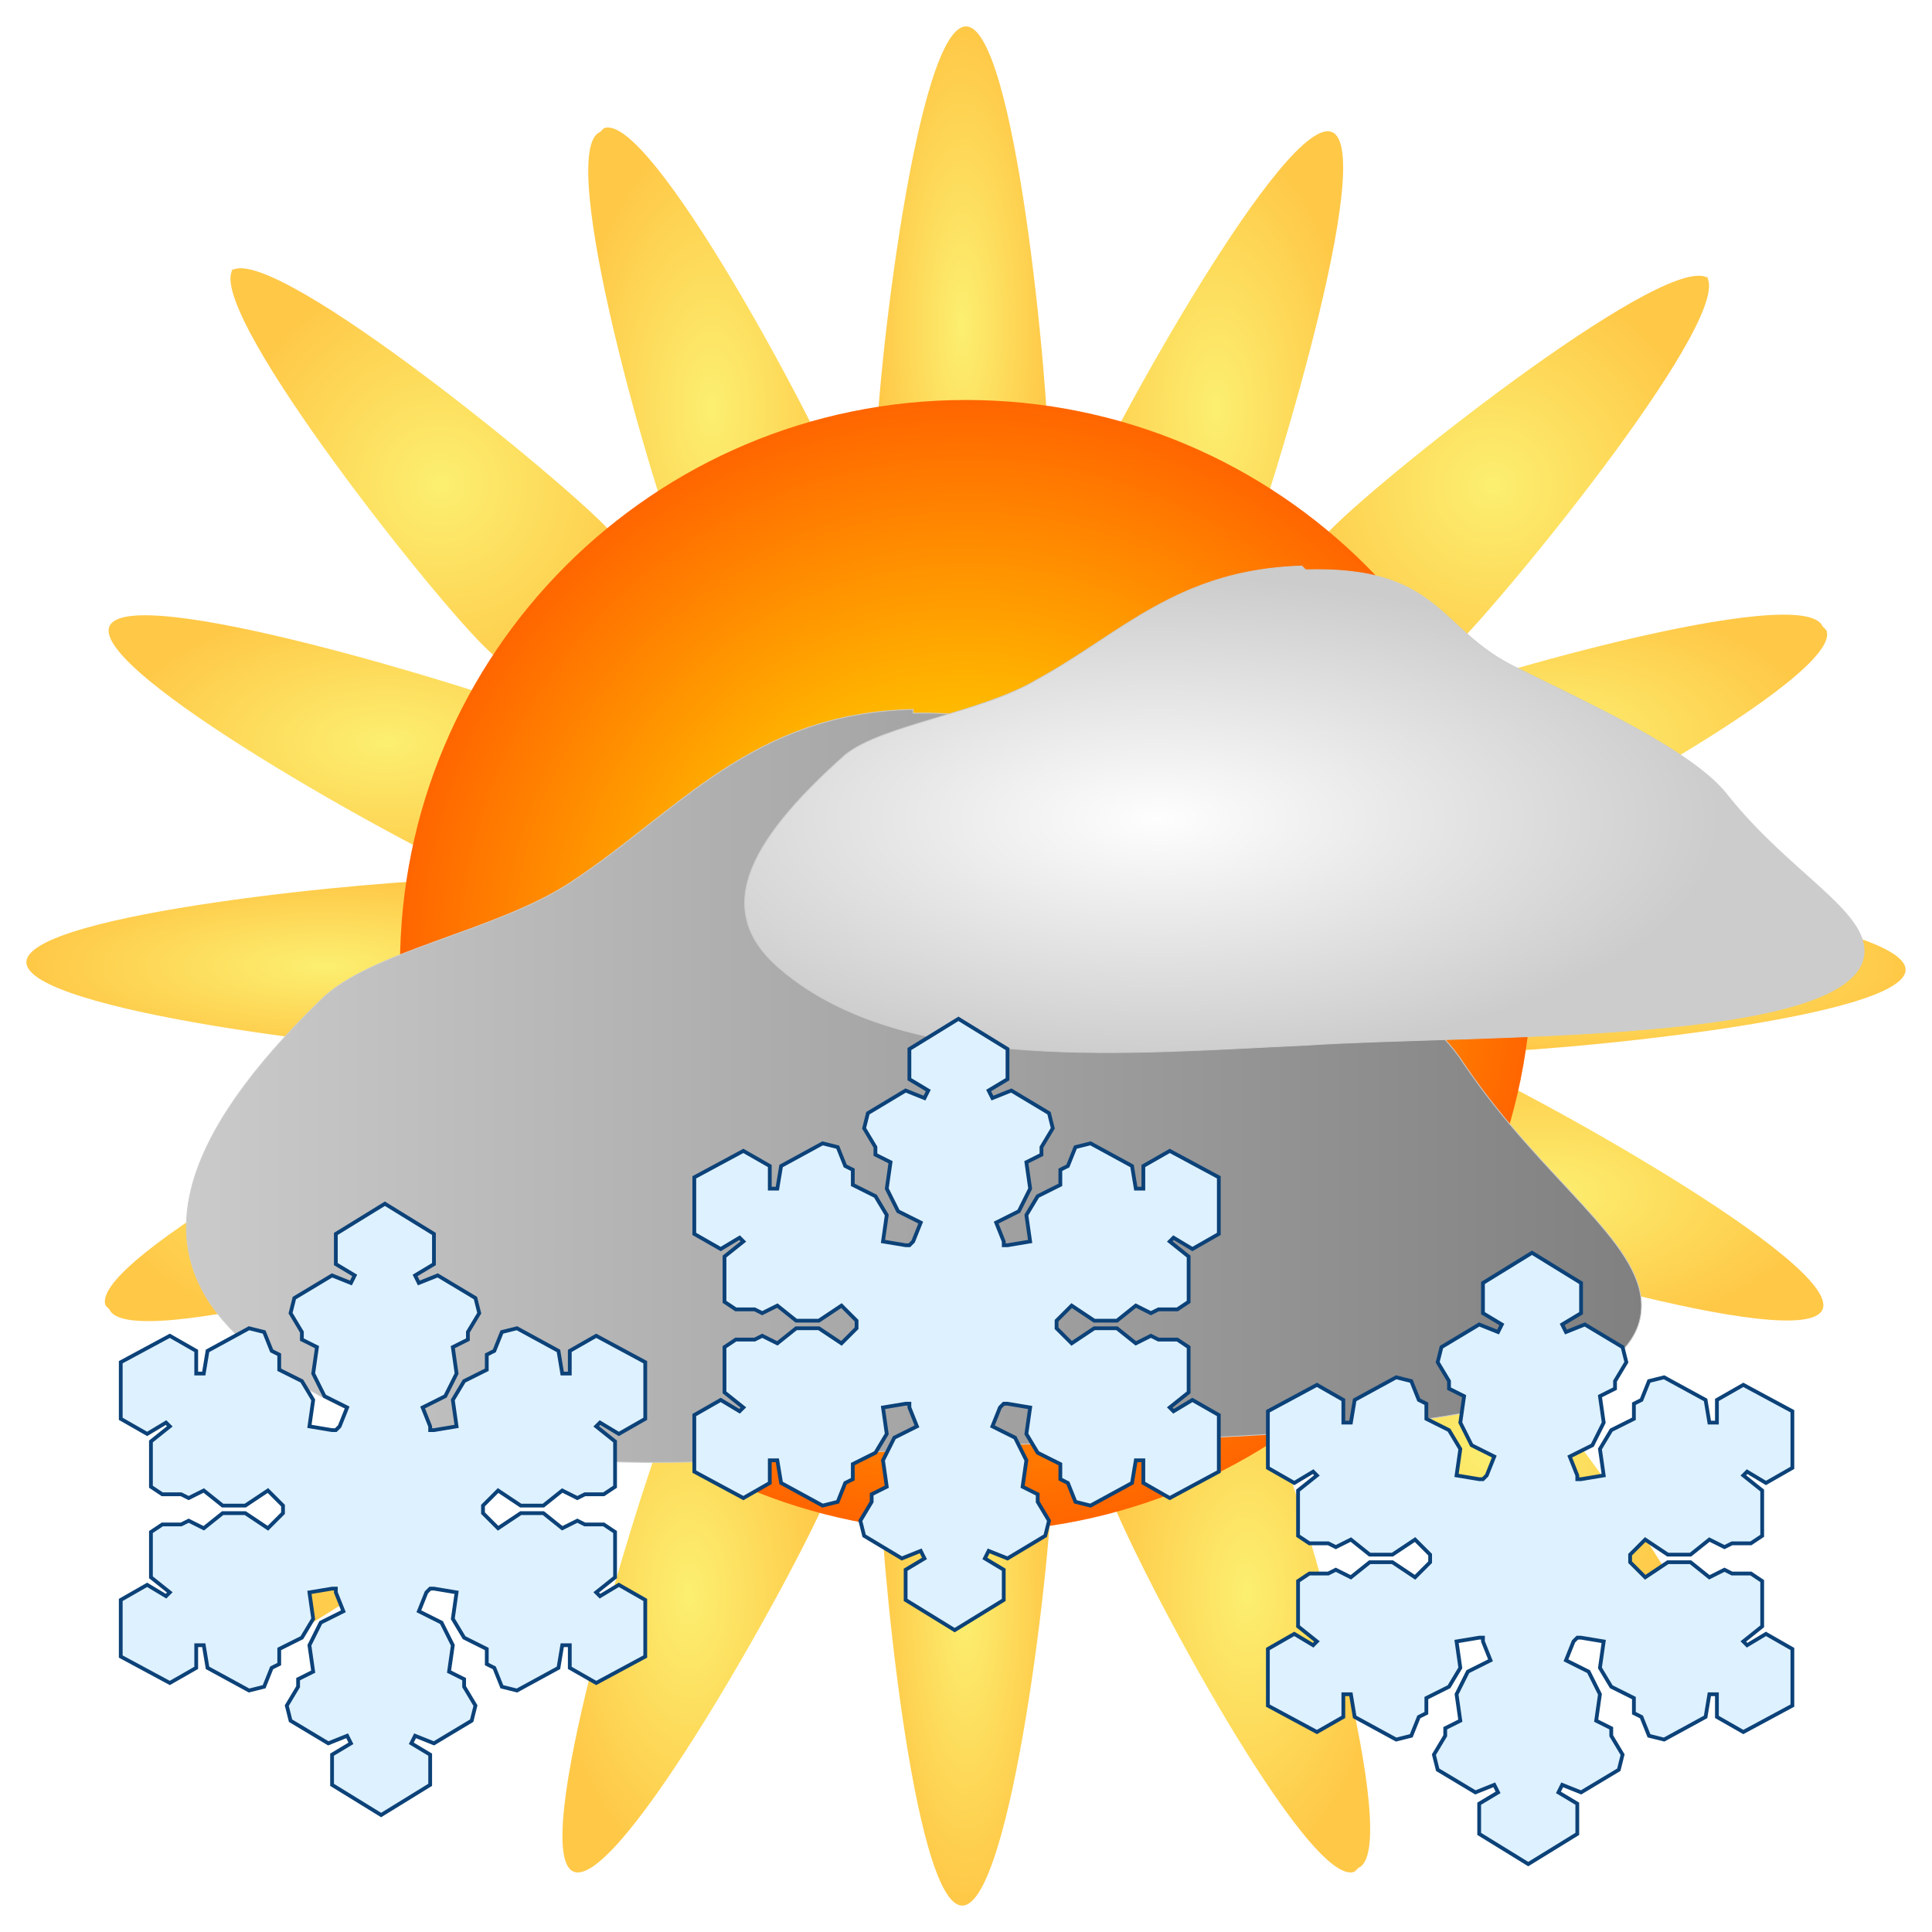
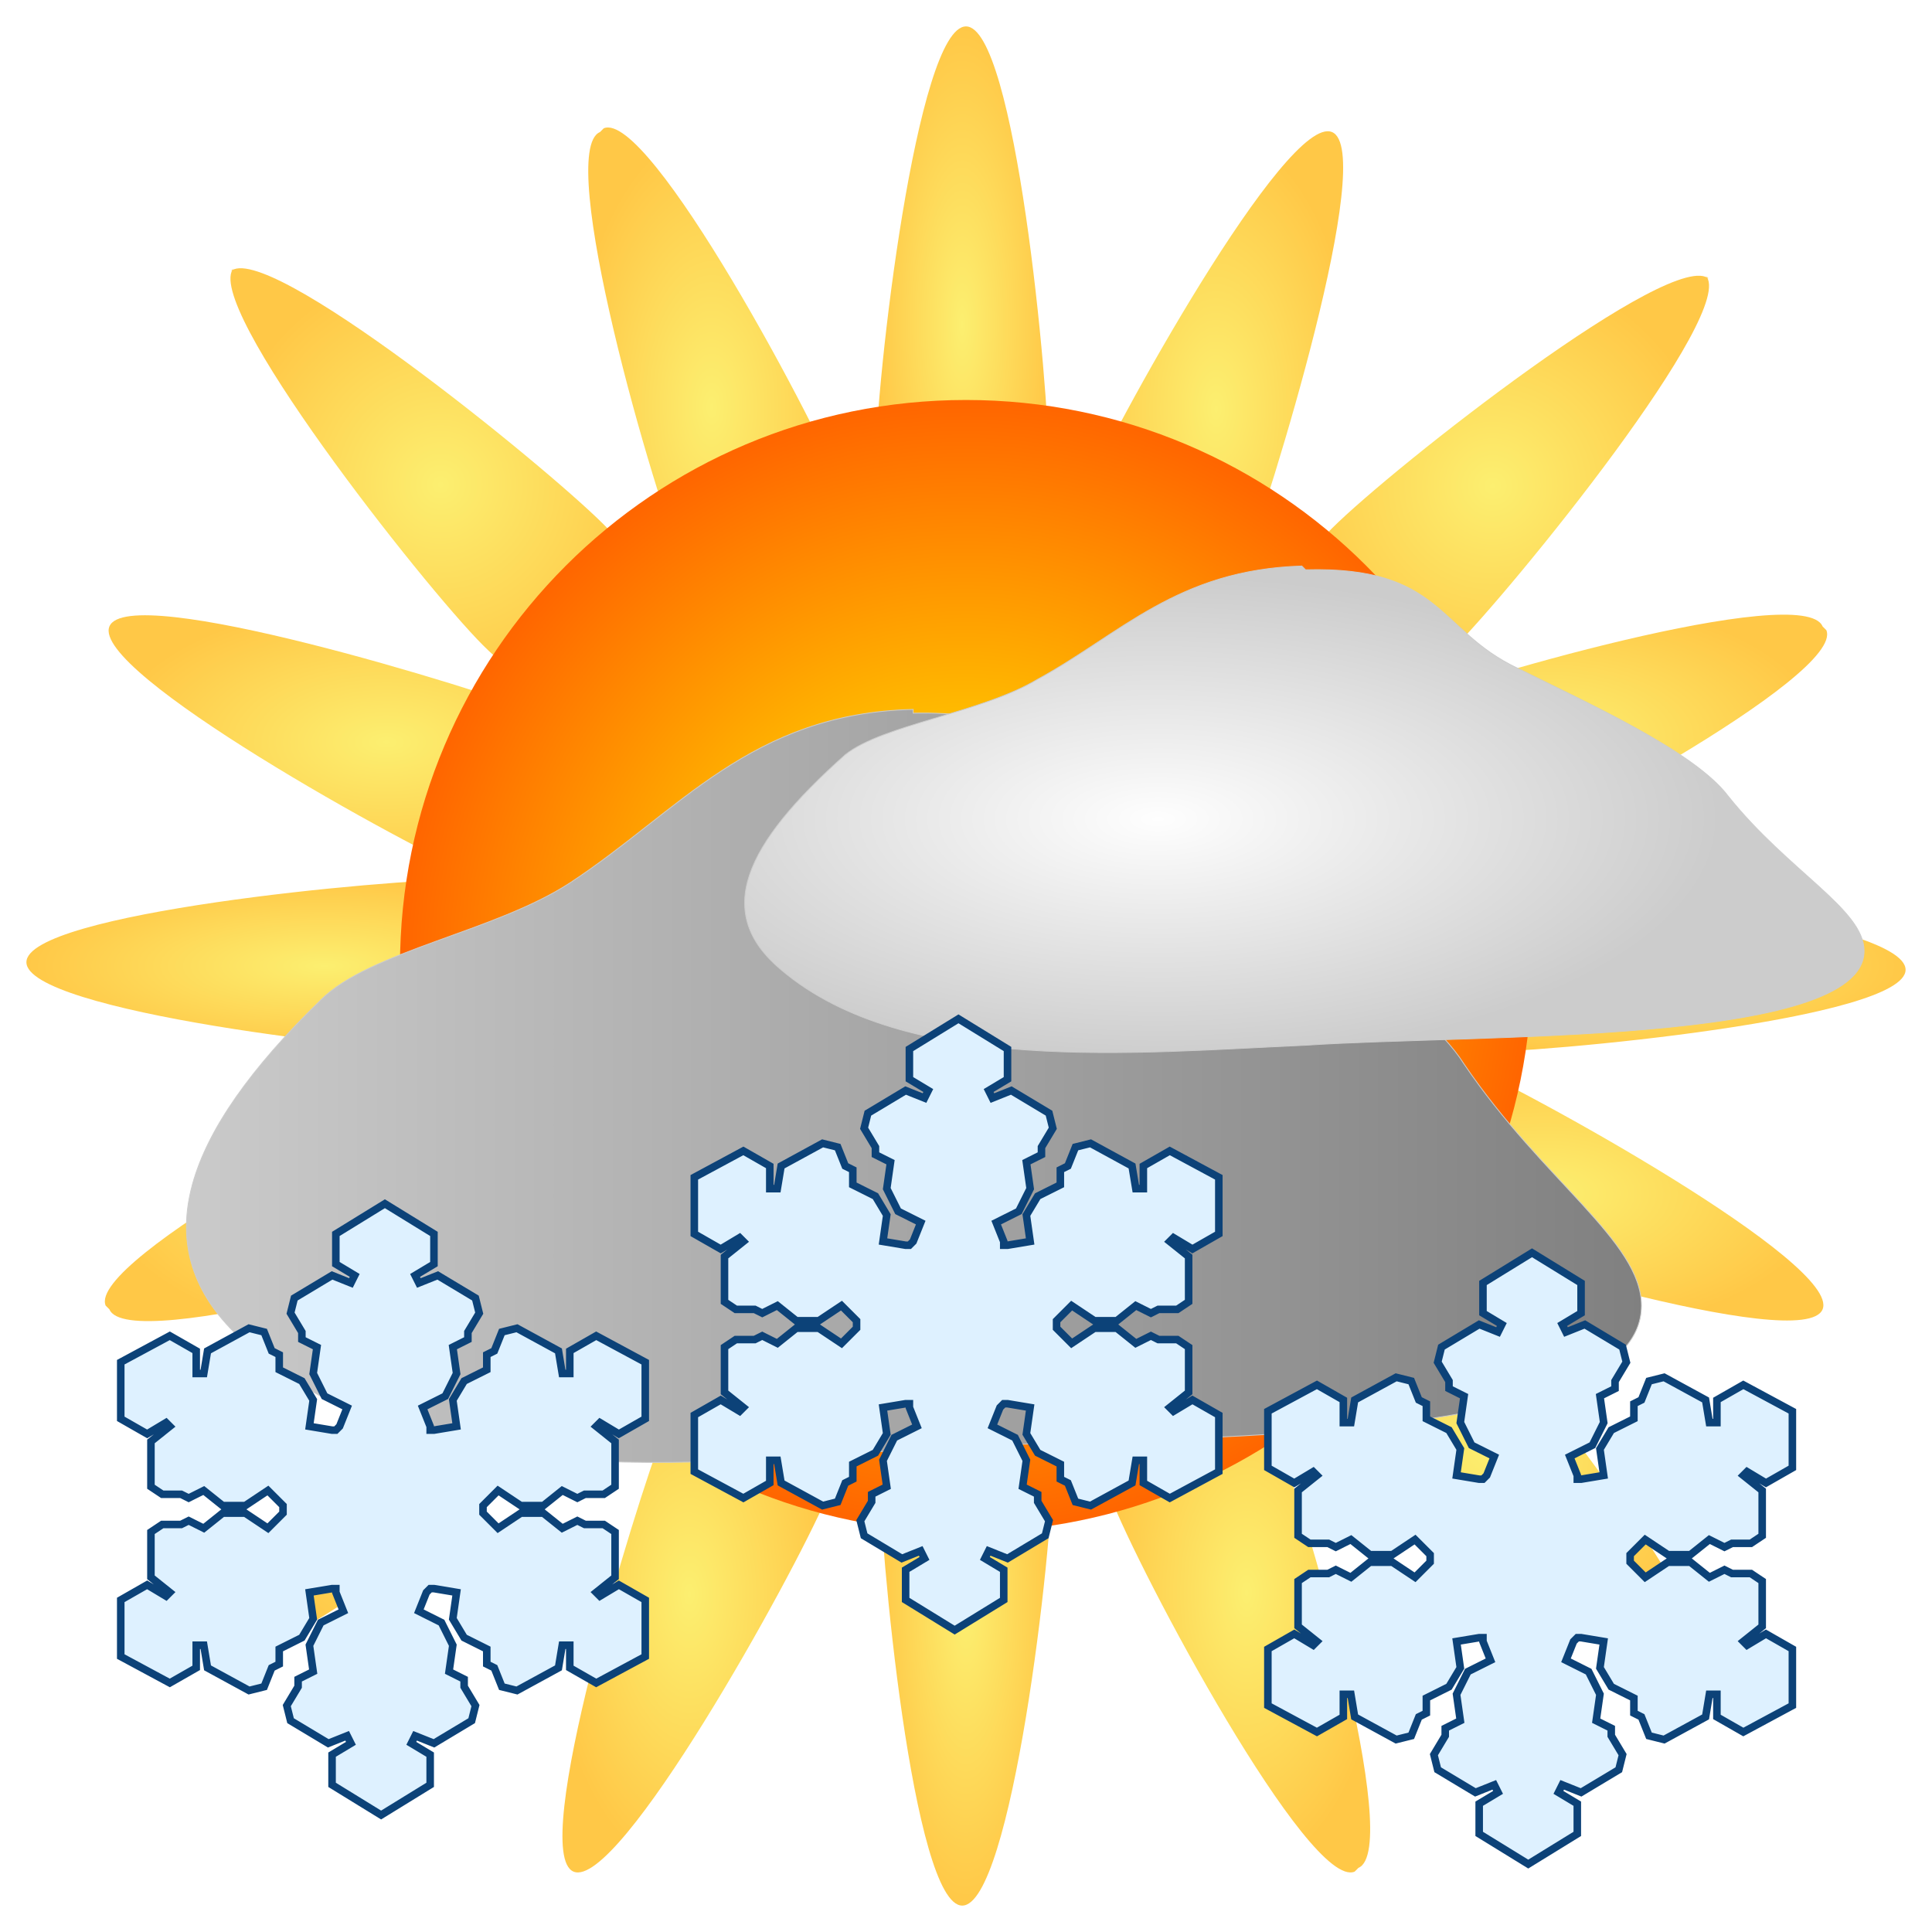
<svg xmlns="http://www.w3.org/2000/svg" xmlns:xlink="http://www.w3.org/1999/xlink" xml:space="preserve" width="512px" height="512px" version="1.1" style="shape-rendering:geometricPrecision; text-rendering:geometricPrecision; image-rendering:optimizeQuality; fill-rule:evenodd; clip-rule:evenodd" viewBox="0 0 512 512">
  <defs>
    <style type="text/css">
   
    .str0 {stroke:#CCCCCC;stroke-width:0.216}
-     .str1 {stroke:#0C4278;stroke-width:1}
+     .str1 {stroke:#0C4278;stroke-width:2}
    .fil19 {fill:#DEF1FF}
    .fil17 {fill:url(#id0)}
    .fil5 {fill:url(#id1)}
    .fil10 {fill:url(#id2)}
    .fil2 {fill:url(#id3)}
    .fil12 {fill:url(#id4)}
    .fil0 {fill:url(#id5)}
    .fil9 {fill:url(#id6)}
    .fil7 {fill:url(#id7)}
    .fil18 {fill:url(#id8)}
    .fil16 {fill:url(#id9)}
    .fil15 {fill:url(#id10)}
    .fil4 {fill:url(#id11)}
    .fil11 {fill:url(#id12)}
    .fil3 {fill:url(#id13)}
    .fil13 {fill:url(#id14)}
    .fil1 {fill:url(#id15)}
    .fil8 {fill:url(#id16)}
    .fil6 {fill:url(#id17)}
    .fil14 {fill:url(#id18)}
   
  </style>
    <linearGradient id="id0" gradientUnits="userSpaceOnUse" x1="40.078" y1="292.742" x2="435.486" y2="292.742">
      <stop offset="0" style="stop-color:#CCCCCC" />
      <stop offset="1" style="stop-color:gray" />
    </linearGradient>
    <radialGradient id="id1" gradientUnits="objectBoundingBox" cx="56%" cy="50%" r="50%" fx="56%" fy="50%">
      <stop offset="0" style="stop-color:#FCEF70" />
      <stop offset="1" style="stop-color:#FFC847" />
    </radialGradient>
    <radialGradient id="id2" gradientUnits="objectBoundingBox" xlink:href="#id1" cx="52%" cy="51%" r="50%" fx="52%" fy="51%">
  </radialGradient>
    <radialGradient id="id3" gradientUnits="objectBoundingBox" xlink:href="#id1" cx="50%" cy="55%" r="50%" fx="50%" fy="55%">
  </radialGradient>
    <radialGradient id="id4" gradientUnits="objectBoundingBox" xlink:href="#id1" cx="50%" cy="50%" r="50%" fx="50%" fy="50%">
  </radialGradient>
    <radialGradient id="id5" gradientUnits="objectBoundingBox" xlink:href="#id1" cx="50%" cy="44%" r="50%" fx="50%" fy="44%">
  </radialGradient>
    <radialGradient id="id6" gradientUnits="objectBoundingBox" xlink:href="#id1" cx="51%" cy="48%" r="50%" fx="51%" fy="48%">
  </radialGradient>
    <radialGradient id="id7" gradientUnits="objectBoundingBox" xlink:href="#id1" cx="55%" cy="50%" r="50%" fx="55%" fy="50%">
  </radialGradient>
    <radialGradient id="id8" gradientUnits="objectBoundingBox" cx="37%" cy="52%" r="50%" fx="37%" fy="52%">
      <stop offset="0" style="stop-color:#FEFEFE" />
      <stop offset="1" style="stop-color:#CCCCCC" />
    </radialGradient>
    <radialGradient id="id9" gradientUnits="objectBoundingBox" cx="50%" cy="50%" r="50%" fx="50%" fy="50%">
      <stop offset="0" style="stop-color:yellow" />
      <stop offset="1" style="stop-color:#FF6600" />
    </radialGradient>
    <radialGradient id="id10" gradientUnits="objectBoundingBox" xlink:href="#id1" cx="50%" cy="50%" r="50%" fx="50%" fy="50%">
  </radialGradient>
    <radialGradient id="id11" gradientUnits="objectBoundingBox" xlink:href="#id1" cx="44%" cy="50%" r="50%" fx="44%" fy="50%">
  </radialGradient>
    <radialGradient id="id12" gradientUnits="objectBoundingBox" xlink:href="#id1" cx="48%" cy="49%" r="50%" fx="48%" fy="49%">
  </radialGradient>
    <radialGradient id="id13" gradientUnits="objectBoundingBox" xlink:href="#id1" cx="50%" cy="45%" r="50%" fx="50%" fy="45%">
  </radialGradient>
    <radialGradient id="id14" gradientUnits="objectBoundingBox" xlink:href="#id1" cx="50%" cy="50%" r="50%" fx="50%" fy="50%">
  </radialGradient>
    <radialGradient id="id15" gradientUnits="objectBoundingBox" xlink:href="#id1" cx="50%" cy="56%" r="50%" fx="50%" fy="56%">
  </radialGradient>
    <radialGradient id="id16" gradientUnits="objectBoundingBox" xlink:href="#id1" cx="49%" cy="52%" r="50%" fx="49%" fy="52%">
  </radialGradient>
    <radialGradient id="id17" gradientUnits="objectBoundingBox" xlink:href="#id1" cx="45%" cy="50%" r="50%" fx="45%" fy="50%">
  </radialGradient>
    <radialGradient id="id18" gradientUnits="objectBoundingBox" xlink:href="#id1" cx="50%" cy="50%" r="50%" fx="50%" fy="50%">
  </radialGradient>
  </defs>
  <g id="Layer_x0020_1">
-     <g id="_931905248">
+     <g id="_927070432">
      <path class="fil0" d="M484 167c5,12 -79,57 -100,65 -21,9 -42,6 -47,-6 -5,-12 8,-28 29,-37 21,-9 112,-35 117,-23z" />
      <path class="fil1" d="M28 346c-5,-12 79,-57 100,-65 21,-9 42,-6 47,6 5,12 -8,28 -29,37 -21,9 -112,35 -117,23z" />
      <path class="fil2" d="M483 347c-5,12 -96,-16 -117,-24 -21,-9 -34,-25 -29,-37 5,-12 26,-14 47,-6 21,9 104,55 99,67z" />
      <path class="fil3" d="M29 166c5,-12 96,16 117,24 21,9 34,25 29,37 -5,12 -26,14 -47,6 -21,-9 -104,-55 -99,-67z" />
      <path class="fil4" d="M160 34c12,-5 57,79 65,100 9,21 6,42 -6,47 -12,5 -28,-8 -37,-29 -9,-21 -35,-112 -23,-117z" />
      <path class="fil5" d="M359 496c-12,5 -57,-79 -65,-100 -9,-21 -6,-42 6,-47 12,-5 28,8 37,29 9,21 35,112 23,117z" />
      <path class="fil6" d="M152 496c-12,-5 16,-96 24,-117 9,-21 25,-34 37,-29 12,5 14,26 6,47 -9,21 -55,104 -67,99z" />
      <path class="fil7" d="M353 35c12,5 -16,96 -24,117 -9,21 -25,34 -37,29 -12,-5 -14,-26 -6,-47 9,-21 55,-104 67,-99z" />
      <path class="fil8" d="M60 439c-9,-9 51,-83 67,-99 16,-16 36,-22 45,-13 9,9 3,29 -13,45 -16,16 -91,75 -100,66z" />
      <path class="fil9" d="M452 73c9,9 -51,83 -67,99 -16,16 -36,22 -45,13 -9,-9 -3,-29 13,-45 16,-16 91,-75 100,-66z" />
      <path class="fil10" d="M451 440c-9,9 -83,-51 -99,-67 -16,-16 -22,-36 -13,-45 9,-9 29,-3 45,13 16,16 75,91 66,100z" />
      <path class="fil11" d="M61 72c9,-9 83,51 99,67 16,16 22,36 13,45 -9,9 -29,3 -45,-13 -16,-16 -75,-91 -66,-100z" />
      <path class="fil12" d="M505 257c0,13 -95,22 -117,22 -23,0 -41,-10 -41,-23 0,-13 18,-23 41,-23 23,0 117,11 117,24z" />
      <path class="fil13" d="M7 255c0,-13 95,-22 117,-22 23,0 41,10 41,23 0,13 -18,23 -41,23 -23,0 -117,-11 -117,-24z" />
      <path class="fil14" d="M255 505c-13,0 -22,-95 -22,-117 0,-23 10,-41 23,-41 13,0 23,18 23,41 0,23 -11,117 -24,117z" />
      <path class="fil15" d="M256 7c13,0 22,95 22,117 0,23 -10,41 -23,41 -13,0 -23,-18 -23,-41 0,-23 11,-117 24,-117z" />
      <circle id="SunCore" class="fil16" cx="256" cy="256" r="150" />
    </g>
    <path class="fil17 str0" d="M242 189c46,-1 45,24 73,41 24,14 61,33 73,52 21,31 47,47 47,64 0,39 -133,34 -192,38 -59,4 -137,13 -181,-31 -23,-23 -14,-52 23,-88 13,-13 46,-18 66,-31 29,-19 48,-45 91,-46z" />
    <path class="fil18 str0" d="M346 151c36,-1 35,16 56,26 18,9 47,22 56,34 16,20 36,30 36,41 0,25 -103,22 -148,25 -45,2 -106,8 -139,-20 -18,-15 -10,-33 17,-57 10,-8 36,-11 51,-20 22,-12 37,-29 70,-30z" />
    <path class="fil19 str1" d="M102 319l-13 8 0 8 5 3 -1 2 -5 -2 -10 6 -1 4 3 5 0 2 4 2 -1 7 3 6 6 3 -2 5 -1 1 -1 0 -6 -1 1 -7 -3 -5 -6 -3 0 -4 -2 -1 -2 -5 -4 -1 -11 6 -1 6 -2 0 0 -6 -7 -4 -13 7 0 0 0 0 0 15 7 4 5 -3 1 1 -5 4 0 12 3 2 5 0 2 1 4 -2 5 4 6 0 6 -4 4 4 0 1 0 1 -4 4 -6 -4 -6 0 -5 4 -4 -2 -2 1 -5 0 -3 2 0 12 5 4 -1 1 -5 -3 -7 4 0 15 0 0 0 0 13 7 7 -4 0 -6 2 0 1 6 11 6 4 -1 2 -5 2 -1 0 -4 6 -3 3 -5 -1 -7 6 -1 1 0 0 1 2 5 -6 3 -3 6 1 7 -4 2 0 2 -3 5 1 4 10 6 5 -2 1 2 -5 3 0 8 13 8 0 0 0 0 13 -8 0 -8 -5 -3 1 -2 5 2 10 -6 1 -4 -3 -5 0 -2 -4 -2 1 -7 -3 -6 -6 -3 2 -5 1 -1 1 0 6 1 -1 7 3 5 6 3 0 4 2 1 2 5 4 1 11 -6 1 -6 2 0 0 6 7 4 13 -7 0 0 0 0 0 -15 -7 -4 -5 3 -1 -1 5 -4 0 -12 -3 -2 -5 0 -2 -1 -4 2 -5 -4 -6 0 -6 4 -4 -4 0 -1 0 -1 4 -4 6 4 6 0 5 -4 4 2 2 -1 5 0 3 -2 0 -12 -5 -4 1 -1 5 3 7 -4 0 -15 0 0 0 0 -13 -7 -7 4 0 6 -2 0 -1 -6 -11 -6 -4 1 -2 5 -2 1 0 4 -6 3 -3 5 1 7 -6 1 -1 0 0 -1 -2 -5 6 -3 3 -6 -1 -7 4 -2 0 -2 3 -5 -1 -4 -10 -6 -5 2 -1 -2 5 -3 0 -8 -13 -8 0 0 0 0zm152 -49l-13 8 0 8 5 3 -1 2 -5 -2 -10 6 -1 4 3 5 0 2 4 2 -1 7 3 6 6 3 -2 5 -1 1 -1 0 -6 -1 1 -7 -3 -5 -6 -3 0 -4 -2 -1 -2 -5 -4 -1 -11 6 -1 6 -2 0 0 -6 -7 -4 -13 7 0 0 0 0 0 15 7 4 5 -3 1 1 -5 4 0 12 3 2 5 0 2 1 4 -2 5 4 6 0 6 -4 4 4 0 1 0 1 -4 4 -6 -4 -6 0 -5 4 -4 -2 -2 1 -5 0 -3 2 0 12 5 4 -1 1 -5 -3 -7 4 0 15 0 0 0 0 13 7 7 -4 0 -6 2 0 1 6 11 6 4 -1 2 -5 2 -1 0 -4 6 -3 3 -5 -1 -7 6 -1 1 0 0 1 2 5 -6 3 -3 6 1 7 -4 2 0 2 -3 5 1 4 10 6 5 -2 1 2 -5 3 0 8 13 8 0 0 0 0 13 -8 0 -8 -5 -3 1 -2 5 2 10 -6 1 -4 -3 -5 0 -2 -4 -2 1 -7 -3 -6 -6 -3 2 -5 1 -1 1 0 6 1 -1 7 3 5 6 3 0 4 2 1 2 5 4 1 11 -6 1 -6 2 0 0 6 7 4 13 -7 0 0 0 0 0 -15 -7 -4 -5 3 -1 -1 5 -4 0 -12 -3 -2 -5 0 -2 -1 -4 2 -5 -4 -6 0 -6 4 -4 -4 0 -1 0 -1 4 -4 6 4 6 0 5 -4 4 2 2 -1 5 0 3 -2 0 -12 -5 -4 1 -1 5 3 7 -4 0 -15 0 0 0 0 -13 -7 -7 4 0 6 -2 0 -1 -6 -11 -6 -4 1 -2 5 -2 1 0 4 -6 3 -3 5 1 7 -6 1 -1 0 0 -1 -2 -5 6 -3 3 -6 -1 -7 4 -2 0 -2 3 -5 -1 -4 -10 -6 -5 2 -1 -2 5 -3 0 -8 -13 -8 0 0 0 0zm152 62l-13 8 0 8 5 3 -1 2 -5 -2 -10 6 -1 4 3 5 0 2 4 2 -1 7 3 6 6 3 -2 5 -1 1 -1 0 -6 -1 1 -7 -3 -5 -6 -3 0 -4 -2 -1 -2 -5 -4 -1 -11 6 -1 6 -2 0 0 -6 -7 -4 -13 7 0 0 0 0 0 15 7 4 5 -3 1 1 -5 4 0 12 3 2 5 0 2 1 4 -2 5 4 6 0 6 -4 4 4 0 1 0 1 -4 4 -6 -4 -6 0 -5 4 -4 -2 -2 1 -5 0 -3 2 0 12 5 4 -1 1 -5 -3 -7 4 0 15 0 0 0 0 13 7 7 -4 0 -6 2 0 1 6 11 6 4 -1 2 -5 2 -1 0 -4 6 -3 3 -5 -1 -7 6 -1 1 0 0 1 2 5 -6 3 -3 6 1 7 -4 2 0 2 -3 5 1 4 10 6 5 -2 1 2 -5 3 0 8 13 8 0 0 0 0 13 -8 0 -8 -5 -3 1 -2 5 2 10 -6 1 -4 -3 -5 0 -2 -4 -2 1 -7 -3 -6 -6 -3 2 -5 1 -1 1 0 6 1 -1 7 3 5 6 3 0 4 2 1 2 5 4 1 11 -6 1 -6 2 0 0 6 7 4 13 -7 0 0 0 0 0 -15 -7 -4 -5 3 -1 -1 5 -4 0 -12 -3 -2 -5 0 -2 -1 -4 2 -5 -4 -6 0 -6 4 -4 -4 0 -1 0 -1 4 -4 6 4 6 0 5 -4 4 2 2 -1 5 0 3 -2 0 -12 -5 -4 1 -1 5 3 7 -4 0 -15 0 0 0 0 -13 -7 -7 4 0 6 -2 0 -1 -6 -11 -6 -4 1 -2 5 -2 1 0 4 -6 3 -3 5 1 7 -6 1 -1 0 0 -1 -2 -5 6 -3 3 -6 -1 -7 4 -2 0 -2 3 -5 -1 -4 -10 -6 -5 2 -1 -2 5 -3 0 -8 -13 -8 0 0 0 0z" />
  </g>
</svg>
